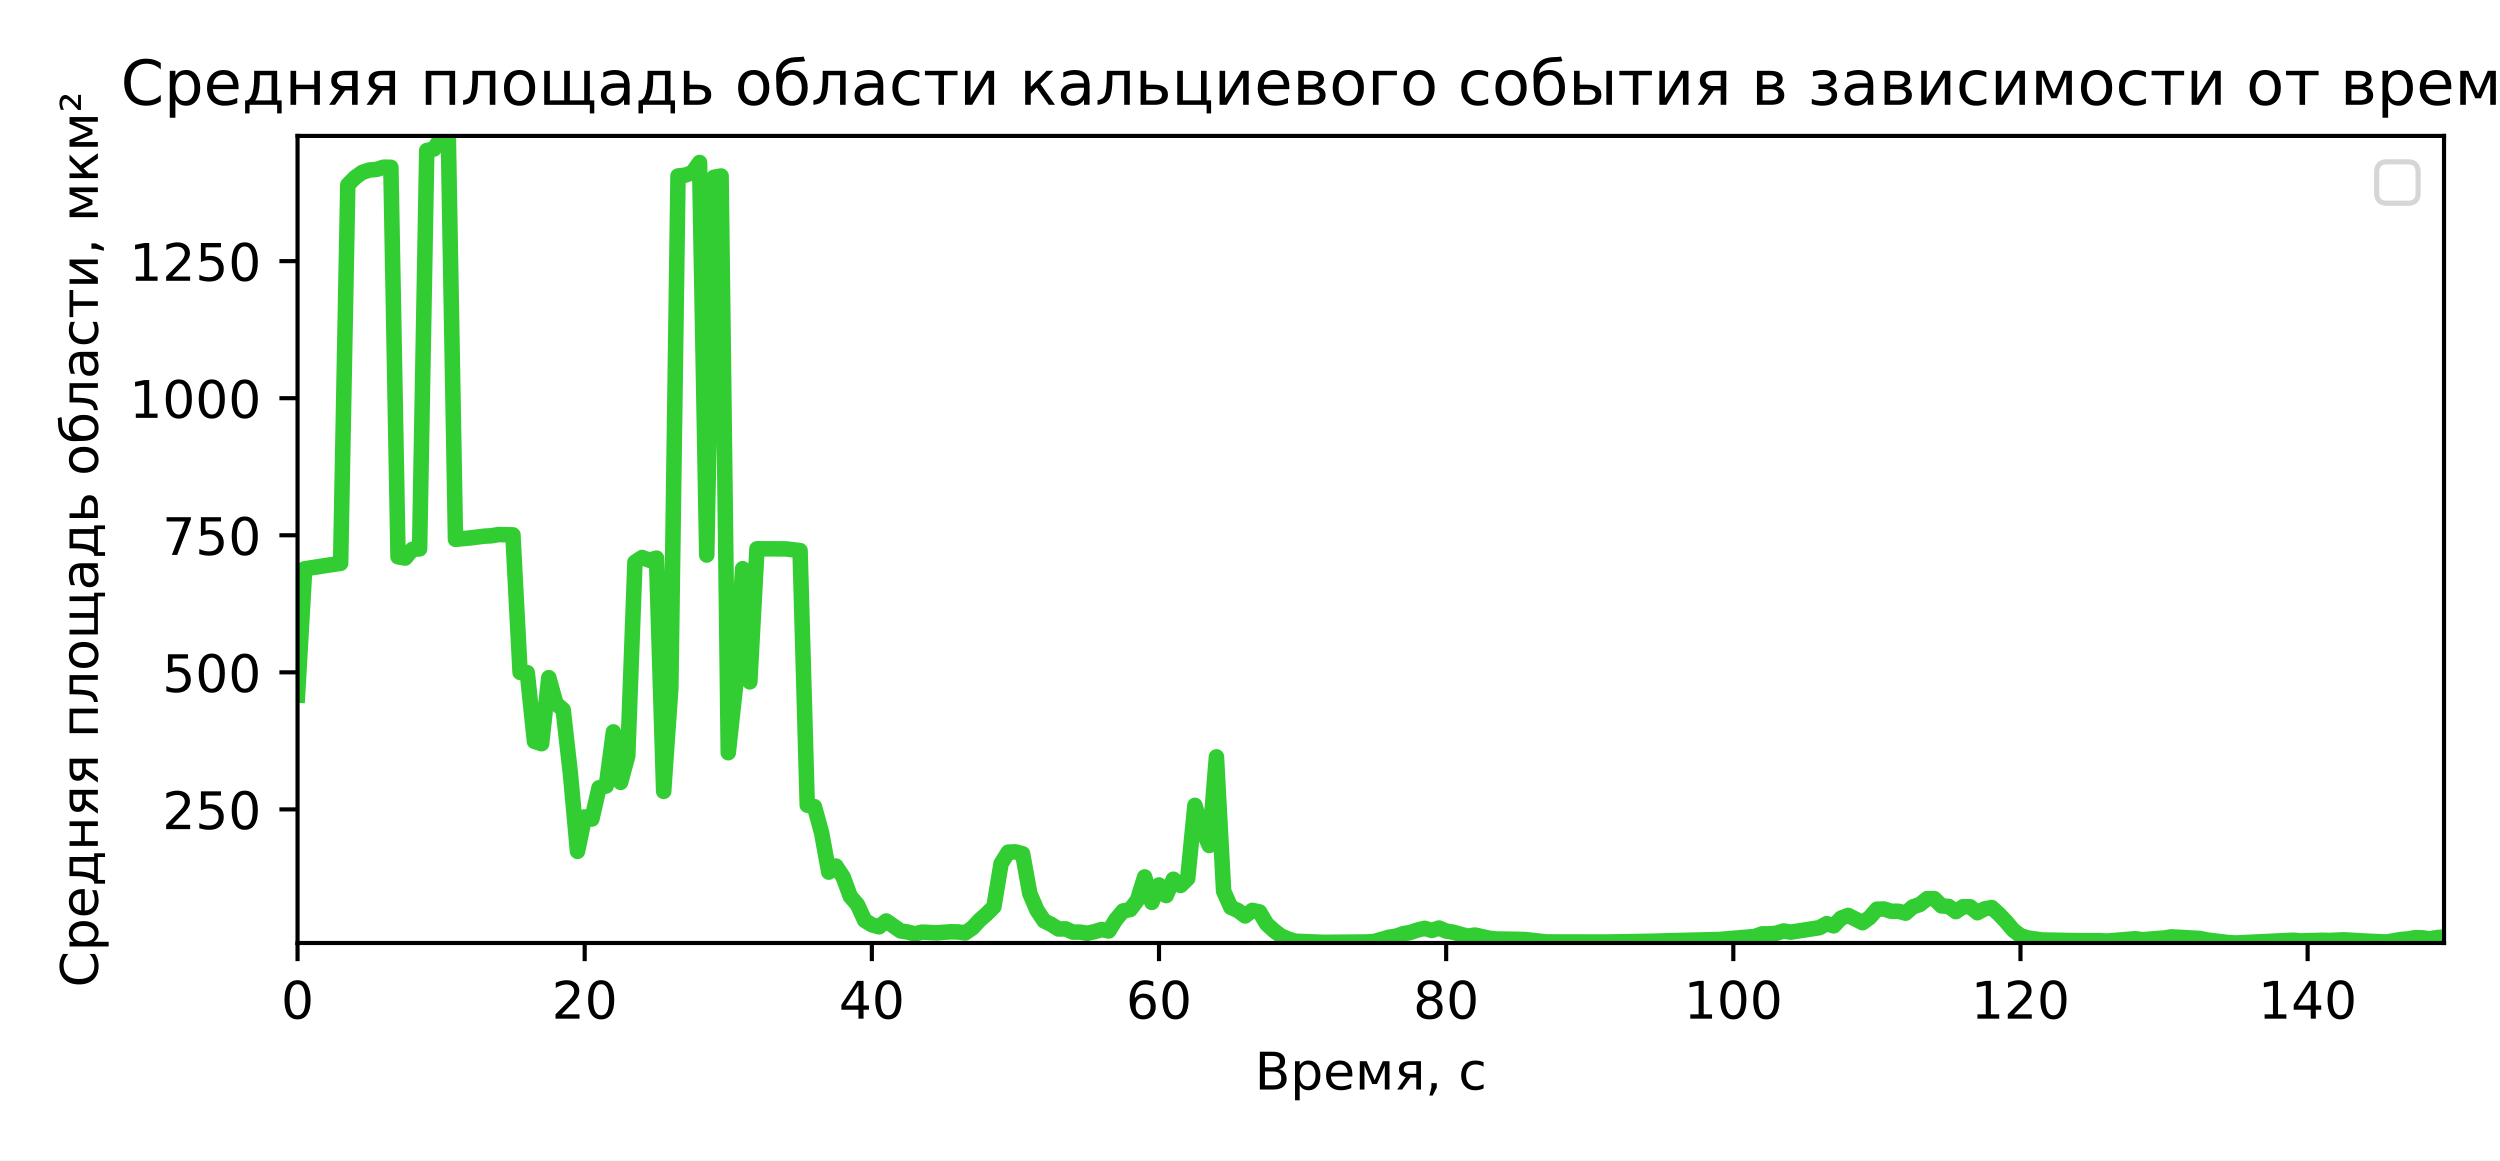
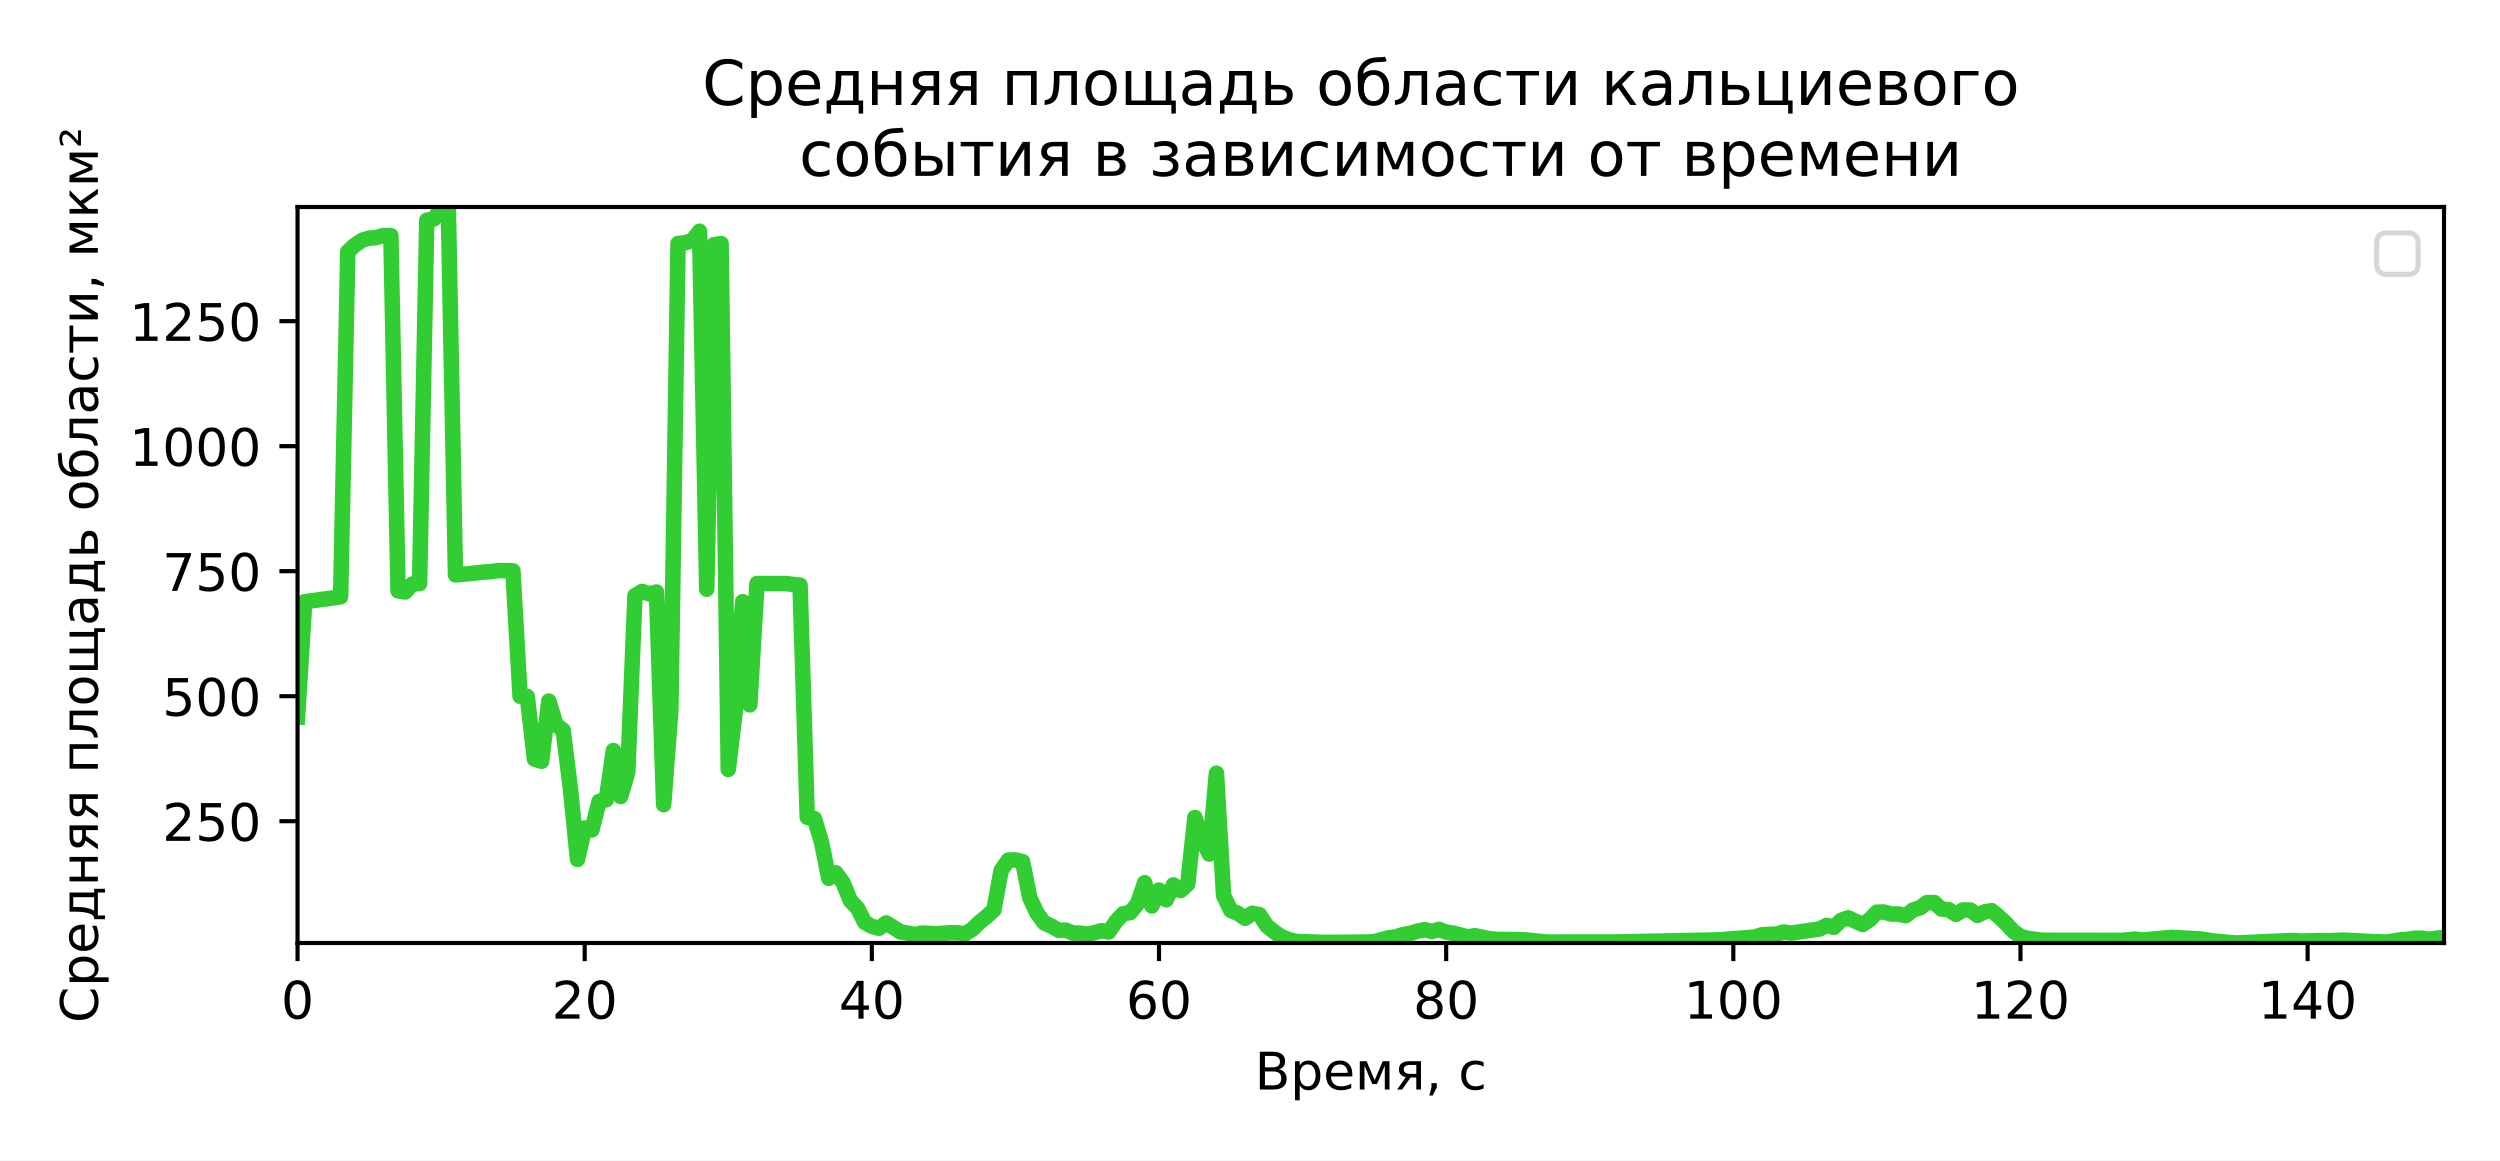
<svg xmlns="http://www.w3.org/2000/svg" xmlns:xlink="http://www.w3.org/1999/xlink" width="482.4pt" height="223.92pt" viewBox="0 0 482.4 223.92" version="1.1">
  <defs>
    <style type="text/css">*{stroke-linejoin: round; stroke-linecap: butt}</style>
  </defs>
  <g id="figure_1">
    <g id="patch_1">
      <path d="M 0 223.92  L 482.4 223.92  L 482.4 0  L 0 0  z " style="fill: #ffffff" />
    </g>
    <g id="axes_1">
      <g id="patch_2">
-         <path d="M 57.414 181.96  L 471.6 181.96  L 471.6 26.227  L 57.414 26.227  z " style="fill: #ffffff" />
+         <path d="M 57.414 181.96  L 471.6 181.96  L 471.6 39.941  L 57.414 39.941  z " style="fill: #ffffff" />
      </g>
      <g id="matplotlib.axis_1">
        <g id="xtick_1">
          <g id="line2d_1">
            <defs>
-               <path id="m99c04b14c7" d="M 0 0  L 0 3.5  " style="stroke: #000000; stroke-width: 0.8" />
+               <path id="mf95f8e3cb5" d="M 0 0  L 0 3.5  " style="stroke: #000000; stroke-width: 0.8" />
            </defs>
            <g>
-               <use xlink:href="#m99c04b14c7" x="57.414" y="181.96" style="stroke: #000000; stroke-width: 0.8" />
+               <use xlink:href="#mf95f8e3cb5" x="57.414" y="181.96" style="stroke: #000000; stroke-width: 0.8" />
            </g>
          </g>
          <g id="text_1">
            <g transform="translate(54.2325 196.5584) scale(0.1 -0.1)">
              <defs>
                <path id="DejaVuSans-30" d="M 2034 4250  Q 1547 4250 1301 3770  Q 1056 3291 1056 2328  Q 1056 1369 1301 889  Q 1547 409 2034 409  Q 2525 409 2770 889  Q 3016 1369 3016 2328  Q 3016 3291 2770 3770  Q 2525 4250 2034 4250  z M 2034 4750  Q 2819 4750 3233 4129  Q 3647 3509 3647 2328  Q 3647 1150 3233 529  Q 2819 -91 2034 -91  Q 1250 -91 836 529  Q 422 1150 422 2328  Q 422 3509 836 4129  Q 1250 4750 2034 4750  z " transform="scale(0.015625)" />
              </defs>
              <use xlink:href="#DejaVuSans-30" />
            </g>
          </g>
        </g>
        <g id="xtick_2">
          <g id="line2d_2">
            <g>
-               <use xlink:href="#m99c04b14c7" x="112.823" y="181.96" style="stroke: #000000; stroke-width: 0.8" />
+               <use xlink:href="#mf95f8e3cb5" x="112.823" y="181.96" style="stroke: #000000; stroke-width: 0.8" />
            </g>
          </g>
          <g id="text_2">
            <g transform="translate(106.4608 196.5584) scale(0.1 -0.1)">
              <defs>
                <path id="DejaVuSans-32" d="M 1228 531  L 3431 531  L 3431 0  L 469 0  L 469 531  Q 828 903 1448 1529  Q 2069 2156 2228 2338  Q 2531 2678 2651 2914  Q 2772 3150 2772 3378  Q 2772 3750 2511 3984  Q 2250 4219 1831 4219  Q 1534 4219 1204 4116  Q 875 4013 500 3803  L 500 4441  Q 881 4594 1212 4672  Q 1544 4750 1819 4750  Q 2544 4750 2975 4387  Q 3406 4025 3406 3419  Q 3406 3131 3298 2873  Q 3191 2616 2906 2266  Q 2828 2175 2409 1742  Q 1991 1309 1228 531  z " transform="scale(0.015625)" />
              </defs>
              <use xlink:href="#DejaVuSans-32" />
              <use xlink:href="#DejaVuSans-30" x="63.623" />
            </g>
          </g>
        </g>
        <g id="xtick_3">
          <g id="line2d_3">
            <g>
-               <use xlink:href="#m99c04b14c7" x="168.233" y="181.96" style="stroke: #000000; stroke-width: 0.8" />
+               <use xlink:href="#mf95f8e3cb5" x="168.233" y="181.96" style="stroke: #000000; stroke-width: 0.8" />
            </g>
          </g>
          <g id="text_3">
            <g transform="translate(161.8703 196.5584) scale(0.1 -0.1)">
              <defs>
                <path id="DejaVuSans-34" d="M 2419 4116  L 825 1625  L 2419 1625  L 2419 4116  z M 2253 4666  L 3047 4666  L 3047 1625  L 3713 1625  L 3713 1100  L 3047 1100  L 3047 0  L 2419 0  L 2419 1100  L 313 1100  L 313 1709  L 2253 4666  z " transform="scale(0.015625)" />
              </defs>
              <use xlink:href="#DejaVuSans-34" />
              <use xlink:href="#DejaVuSans-30" x="63.623" />
            </g>
          </g>
        </g>
        <g id="xtick_4">
          <g id="line2d_4">
            <g>
-               <use xlink:href="#m99c04b14c7" x="223.642" y="181.96" style="stroke: #000000; stroke-width: 0.8" />
+               <use xlink:href="#mf95f8e3cb5" x="223.642" y="181.96" style="stroke: #000000; stroke-width: 0.8" />
            </g>
          </g>
          <g id="text_4">
            <g transform="translate(217.2798 196.5584) scale(0.1 -0.1)">
              <defs>
                <path id="DejaVuSans-36" d="M 2113 2584  Q 1688 2584 1439 2293  Q 1191 2003 1191 1497  Q 1191 994 1439 701  Q 1688 409 2113 409  Q 2538 409 2786 701  Q 3034 994 3034 1497  Q 3034 2003 2786 2293  Q 2538 2584 2113 2584  z M 3366 4563  L 3366 3988  Q 3128 4100 2886 4159  Q 2644 4219 2406 4219  Q 1781 4219 1451 3797  Q 1122 3375 1075 2522  Q 1259 2794 1537 2939  Q 1816 3084 2150 3084  Q 2853 3084 3261 2657  Q 3669 2231 3669 1497  Q 3669 778 3244 343  Q 2819 -91 2113 -91  Q 1303 -91 875 529  Q 447 1150 447 2328  Q 447 3434 972 4092  Q 1497 4750 2381 4750  Q 2619 4750 2861 4703  Q 3103 4656 3366 4563  z " transform="scale(0.015625)" />
              </defs>
              <use xlink:href="#DejaVuSans-36" />
              <use xlink:href="#DejaVuSans-30" x="63.623" />
            </g>
          </g>
        </g>
        <g id="xtick_5">
          <g id="line2d_5">
            <g>
-               <use xlink:href="#m99c04b14c7" x="279.052" y="181.96" style="stroke: #000000; stroke-width: 0.8" />
+               <use xlink:href="#mf95f8e3cb5" x="279.052" y="181.96" style="stroke: #000000; stroke-width: 0.8" />
            </g>
          </g>
          <g id="text_5">
            <g transform="translate(272.6894 196.5584) scale(0.1 -0.1)">
              <defs>
                <path id="DejaVuSans-38" d="M 2034 2216  Q 1584 2216 1326 1975  Q 1069 1734 1069 1313  Q 1069 891 1326 650  Q 1584 409 2034 409  Q 2484 409 2743 651  Q 3003 894 3003 1313  Q 3003 1734 2745 1975  Q 2488 2216 2034 2216  z M 1403 2484  Q 997 2584 770 2862  Q 544 3141 544 3541  Q 544 4100 942 4425  Q 1341 4750 2034 4750  Q 2731 4750 3128 4425  Q 3525 4100 3525 3541  Q 3525 3141 3298 2862  Q 3072 2584 2669 2484  Q 3125 2378 3379 2068  Q 3634 1759 3634 1313  Q 3634 634 3220 271  Q 2806 -91 2034 -91  Q 1263 -91 848 271  Q 434 634 434 1313  Q 434 1759 690 2068  Q 947 2378 1403 2484  z M 1172 3481  Q 1172 3119 1398 2916  Q 1625 2713 2034 2713  Q 2441 2713 2670 2916  Q 2900 3119 2900 3481  Q 2900 3844 2670 4047  Q 2441 4250 2034 4250  Q 1625 4250 1398 4047  Q 1172 3844 1172 3481  z " transform="scale(0.015625)" />
              </defs>
              <use xlink:href="#DejaVuSans-38" />
              <use xlink:href="#DejaVuSans-30" x="63.623" />
            </g>
          </g>
        </g>
        <g id="xtick_6">
          <g id="line2d_6">
            <g>
-               <use xlink:href="#m99c04b14c7" x="334.461" y="181.96" style="stroke: #000000; stroke-width: 0.8" />
+               <use xlink:href="#mf95f8e3cb5" x="334.461" y="181.96" style="stroke: #000000; stroke-width: 0.8" />
            </g>
          </g>
          <g id="text_6">
            <g transform="translate(324.9177 196.5584) scale(0.1 -0.1)">
              <defs>
                <path id="DejaVuSans-31" d="M 794 531  L 1825 531  L 1825 4091  L 703 3866  L 703 4441  L 1819 4666  L 2450 4666  L 2450 531  L 3481 531  L 3481 0  L 794 0  L 794 531  z " transform="scale(0.015625)" />
              </defs>
              <use xlink:href="#DejaVuSans-31" />
              <use xlink:href="#DejaVuSans-30" x="63.623" />
              <use xlink:href="#DejaVuSans-30" x="127.246" />
            </g>
          </g>
        </g>
        <g id="xtick_7">
          <g id="line2d_7">
            <g>
-               <use xlink:href="#m99c04b14c7" x="389.871" y="181.96" style="stroke: #000000; stroke-width: 0.8" />
+               <use xlink:href="#mf95f8e3cb5" x="389.871" y="181.96" style="stroke: #000000; stroke-width: 0.8" />
            </g>
          </g>
          <g id="text_7">
            <g transform="translate(380.3272 196.5584) scale(0.1 -0.1)">
              <use xlink:href="#DejaVuSans-31" />
              <use xlink:href="#DejaVuSans-32" x="63.623" />
              <use xlink:href="#DejaVuSans-30" x="127.246" />
            </g>
          </g>
        </g>
        <g id="xtick_8">
          <g id="line2d_8">
            <g>
-               <use xlink:href="#m99c04b14c7" x="445.28" y="181.96" style="stroke: #000000; stroke-width: 0.8" />
+               <use xlink:href="#mf95f8e3cb5" x="445.28" y="181.96" style="stroke: #000000; stroke-width: 0.8" />
            </g>
          </g>
          <g id="text_8">
            <g transform="translate(435.7367 196.5584) scale(0.1 -0.1)">
              <use xlink:href="#DejaVuSans-31" />
              <use xlink:href="#DejaVuSans-34" x="63.623" />
              <use xlink:href="#DejaVuSans-30" x="127.246" />
            </g>
          </g>
        </g>
        <g id="text_9">
          <g transform="translate(242.1186 210.2366) scale(0.1 -0.1)">
            <defs>
              <path id="DejaVuSans-412" d="M 1259 2228  L 1259 519  L 2272 519  Q 2781 519 3026 730  Q 3272 941 3272 1375  Q 3272 1813 3026 2020  Q 2781 2228 2272 2228  L 1259 2228  z M 1259 4147  L 1259 2741  L 2194 2741  Q 2656 2741 2882 2914  Q 3109 3088 3109 3444  Q 3109 3797 2882 3972  Q 2656 4147 2194 4147  L 1259 4147  z M 628 4666  L 2241 4666  Q 2963 4666 3353 4366  Q 3744 4066 3744 3513  Q 3744 3084 3544 2831  Q 3344 2578 2956 2516  Q 3422 2416 3680 2098  Q 3938 1781 3938 1306  Q 3938 681 3513 340  Q 3088 0 2303 0  L 628 0  L 628 4666  z " transform="scale(0.015625)" />
              <path id="DejaVuSans-440" d="M 1159 525  L 1159 -1331  L 581 -1331  L 581 3500  L 1159 3500  L 1159 2969  Q 1341 3281 1617 3432  Q 1894 3584 2278 3584  Q 2916 3584 3314 3078  Q 3713 2572 3713 1747  Q 3713 922 3314 415  Q 2916 -91 2278 -91  Q 1894 -91 1617 61  Q 1341 213 1159 525  z M 3116 1747  Q 3116 2381 2855 2742  Q 2594 3103 2138 3103  Q 1681 3103 1420 2742  Q 1159 2381 1159 1747  Q 1159 1113 1420 752  Q 1681 391 2138 391  Q 2594 391 2855 752  Q 3116 1113 3116 1747  z " transform="scale(0.015625)" />
              <path id="DejaVuSans-435" d="M 3597 1894  L 3597 1613  L 953 1613  Q 991 1019 1311 708  Q 1631 397 2203 397  Q 2534 397 2845 478  Q 3156 559 3463 722  L 3463 178  Q 3153 47 2828 -22  Q 2503 -91 2169 -91  Q 1331 -91 842 396  Q 353 884 353 1716  Q 353 2575 817 3079  Q 1281 3584 2069 3584  Q 2775 3584 3186 3129  Q 3597 2675 3597 1894  z M 3022 2063  Q 3016 2534 2758 2815  Q 2500 3097 2075 3097  Q 1594 3097 1305 2825  Q 1016 2553 972 2059  L 3022 2063  z " transform="scale(0.015625)" />
              <path id="DejaVuSans-43c" d="M 581 3500  L 1422 3500  L 2416 1156  L 3413 3500  L 4247 3500  L 4247 0  L 3669 0  L 3669 2950  L 2703 672  L 2128 672  L 1159 2950  L 1159 0  L 581 0  L 581 3500  z " transform="scale(0.015625)" />
              <path id="DejaVuSans-44f" d="M 1181 2491  Q 1181 2231 1381 2084  Q 1581 1938 1953 1938  L 2728 1938  L 2728 3041  L 1953 3041  Q 1581 3041 1381 2897  Q 1181 2753 1181 2491  z M 363 0  L 1431 1534  Q 1069 1616 828 1830  Q 588 2044 588 2491  Q 588 2997 923 3248  Q 1259 3500 1938 3500  L 3306 3500  L 3306 0  L 2728 0  L 2728 1478  L 2013 1478  L 981 0  L 363 0  z " transform="scale(0.015625)" />
              <path id="DejaVuSans-2c" d="M 750 794  L 1409 794  L 1409 256  L 897 -744  L 494 -744  L 750 256  L 750 794  z " transform="scale(0.015625)" />
              <path id="DejaVuSans-20" transform="scale(0.015625)" />
              <path id="DejaVuSans-63" d="M 3122 3366  L 3122 2828  Q 2878 2963 2633 3030  Q 2388 3097 2138 3097  Q 1578 3097 1268 2742  Q 959 2388 959 1747  Q 959 1106 1268 751  Q 1578 397 2138 397  Q 2388 397 2633 464  Q 2878 531 3122 666  L 3122 134  Q 2881 22 2623 -34  Q 2366 -91 2075 -91  Q 1284 -91 818 406  Q 353 903 353 1747  Q 353 2603 823 3093  Q 1294 3584 2113 3584  Q 2378 3584 2631 3529  Q 2884 3475 3122 3366  z " transform="scale(0.015625)" />
            </defs>
            <use xlink:href="#DejaVuSans-412" />
            <use xlink:href="#DejaVuSans-440" x="68.604" />
            <use xlink:href="#DejaVuSans-435" x="132.08" />
            <use xlink:href="#DejaVuSans-43c" x="193.604" />
            <use xlink:href="#DejaVuSans-44f" x="269.043" />
            <use xlink:href="#DejaVuSans-2c" x="329.199" />
            <use xlink:href="#DejaVuSans-20" x="360.986" />
            <use xlink:href="#DejaVuSans-63" x="392.773" />
          </g>
        </g>
      </g>
      <g id="matplotlib.axis_2">
        <g id="ytick_1">
          <g id="line2d_9">
            <defs>
-               <path id="mdecac4fe45" d="M 0 0  L -3.5 0  " style="stroke: #000000; stroke-width: 0.8" />
+               <path id="me2e46c4b3d" d="M 0 0  L -3.5 0  " style="stroke: #000000; stroke-width: 0.8" />
            </defs>
            <g>
-               <use xlink:href="#mdecac4fe45" x="57.414" y="156.185" style="stroke: #000000; stroke-width: 0.8" />
+               <use xlink:href="#me2e46c4b3d" x="57.414" y="158.454" style="stroke: #000000; stroke-width: 0.8" />
            </g>
          </g>
          <g id="text_10">
-             <g transform="translate(31.32625 159.9839) scale(0.1 -0.1)">
+             <g transform="translate(31.32625 162.2536) scale(0.1 -0.1)">
              <defs>
                <path id="DejaVuSans-35" d="M 691 4666  L 3169 4666  L 3169 4134  L 1269 4134  L 1269 2991  Q 1406 3038 1543 3061  Q 1681 3084 1819 3084  Q 2600 3084 3056 2656  Q 3513 2228 3513 1497  Q 3513 744 3044 326  Q 2575 -91 1722 -91  Q 1428 -91 1123 -41  Q 819 9 494 109  L 494 744  Q 775 591 1075 516  Q 1375 441 1709 441  Q 2250 441 2565 725  Q 2881 1009 2881 1497  Q 2881 1984 2565 2268  Q 2250 2553 1709 2553  Q 1456 2553 1204 2497  Q 953 2441 691 2322  L 691 4666  z " transform="scale(0.015625)" />
              </defs>
              <use xlink:href="#DejaVuSans-32" />
              <use xlink:href="#DejaVuSans-35" x="63.623" />
              <use xlink:href="#DejaVuSans-30" x="127.246" />
            </g>
          </g>
        </g>
        <g id="ytick_2">
          <g id="line2d_10">
            <g>
-               <use xlink:href="#mdecac4fe45" x="57.414" y="129.735" style="stroke: #000000; stroke-width: 0.8" />
+               <use xlink:href="#me2e46c4b3d" x="57.414" y="134.334" style="stroke: #000000; stroke-width: 0.8" />
            </g>
          </g>
          <g id="text_11">
-             <g transform="translate(31.32625 133.5341) scale(0.1 -0.1)">
+             <g transform="translate(31.32625 138.1327) scale(0.1 -0.1)">
              <use xlink:href="#DejaVuSans-35" />
              <use xlink:href="#DejaVuSans-30" x="63.623" />
              <use xlink:href="#DejaVuSans-30" x="127.246" />
            </g>
          </g>
        </g>
        <g id="ytick_3">
          <g id="line2d_11">
            <g>
-               <use xlink:href="#mdecac4fe45" x="57.414" y="103.285" style="stroke: #000000; stroke-width: 0.8" />
+               <use xlink:href="#me2e46c4b3d" x="57.414" y="110.213" style="stroke: #000000; stroke-width: 0.8" />
            </g>
          </g>
          <g id="text_12">
-             <g transform="translate(31.32625 107.0842) scale(0.1 -0.1)">
+             <g transform="translate(31.32625 114.0119) scale(0.1 -0.1)">
              <defs>
                <path id="DejaVuSans-37" d="M 525 4666  L 3525 4666  L 3525 4397  L 1831 0  L 1172 0  L 2766 4134  L 525 4134  L 525 4666  z " transform="scale(0.015625)" />
              </defs>
              <use xlink:href="#DejaVuSans-37" />
              <use xlink:href="#DejaVuSans-35" x="63.623" />
              <use xlink:href="#DejaVuSans-30" x="127.246" />
            </g>
          </g>
        </g>
        <g id="ytick_4">
          <g id="line2d_12">
            <g>
-               <use xlink:href="#mdecac4fe45" x="57.414" y="76.835" style="stroke: #000000; stroke-width: 0.8" />
+               <use xlink:href="#me2e46c4b3d" x="57.414" y="86.092" style="stroke: #000000; stroke-width: 0.8" />
            </g>
          </g>
          <g id="text_13">
-             <g transform="translate(24.96375 80.63433) scale(0.1 -0.1)">
+             <g transform="translate(24.96375 89.89109) scale(0.1 -0.1)">
              <use xlink:href="#DejaVuSans-31" />
              <use xlink:href="#DejaVuSans-30" x="63.623" />
              <use xlink:href="#DejaVuSans-30" x="127.246" />
              <use xlink:href="#DejaVuSans-30" x="190.869" />
            </g>
          </g>
        </g>
        <g id="ytick_5">
          <g id="line2d_13">
            <g>
-               <use xlink:href="#mdecac4fe45" x="57.414" y="50.385" style="stroke: #000000; stroke-width: 0.8" />
+               <use xlink:href="#me2e46c4b3d" x="57.414" y="61.971" style="stroke: #000000; stroke-width: 0.8" />
            </g>
          </g>
          <g id="text_14">
-             <g transform="translate(24.96375 54.18447) scale(0.1 -0.1)">
+             <g transform="translate(24.96375 65.77026) scale(0.1 -0.1)">
              <use xlink:href="#DejaVuSans-31" />
              <use xlink:href="#DejaVuSans-32" x="63.623" />
              <use xlink:href="#DejaVuSans-35" x="127.246" />
              <use xlink:href="#DejaVuSans-30" x="190.869" />
            </g>
          </g>
        </g>
        <g id="text_15">
-           <g transform="translate(18.88406 190.518) rotate(-90) scale(0.1 -0.1)">
+           <g transform="translate(18.88406 197.3745) rotate(-90) scale(0.1 -0.1)">
            <defs>
              <path id="DejaVuSans-421" d="M 4122 4306  L 4122 3641  Q 3803 3938 3442 4084  Q 3081 4231 2675 4231  Q 1875 4231 1450 3742  Q 1025 3253 1025 2328  Q 1025 1406 1450 917  Q 1875 428 2675 428  Q 3081 428 3442 575  Q 3803 722 4122 1019  L 4122 359  Q 3791 134 3420 21  Q 3050 -91 2638 -91  Q 1578 -91 968 557  Q 359 1206 359 2328  Q 359 3453 968 4101  Q 1578 4750 2638 4750  Q 3056 4750 3426 4639  Q 3797 4528 4122 4306  z " transform="scale(0.015625)" />
              <path id="DejaVuSans-434" d="M 1384 459  L 3053 459  L 3053 3041  L 1844 3041  L 1844 2603  Q 1844 1316 1475 628  L 1384 459  z M 550 459  Q 834 584 959 850  Q 1266 1509 1266 2838  L 1266 3500  L 3631 3500  L 3631 459  L 4091 459  L 4091 -884  L 3631 -884  L 3631 0  L 794 0  L 794 -884  L 334 -884  L 334 459  L 550 459  z " transform="scale(0.015625)" />
              <path id="DejaVuSans-43d" d="M 581 3500  L 1159 3500  L 1159 2072  L 3025 2072  L 3025 3500  L 3603 3500  L 3603 0  L 3025 0  L 3025 1613  L 1159 1613  L 1159 0  L 581 0  L 581 3500  z " transform="scale(0.015625)" />
              <path id="DejaVuSans-43f" d="M 3603 3500  L 3603 0  L 3025 0  L 3025 3041  L 1159 3041  L 1159 0  L 581 0  L 581 3500  L 3603 3500  z " transform="scale(0.015625)" />
              <path id="DejaVuSans-43b" d="M 238 0  L 238 478  Q 806 566 981 959  Q 1194 1513 1194 2928  L 1194 3500  L 3559 3500  L 3559 0  L 2984 0  L 2984 3041  L 1769 3041  L 1769 2694  Q 1769 1344 1494 738  Q 1200 91 238 0  z " transform="scale(0.015625)" />
              <path id="DejaVuSans-43e" d="M 1959 3097  Q 1497 3097 1228 2736  Q 959 2375 959 1747  Q 959 1119 1226 758  Q 1494 397 1959 397  Q 2419 397 2687 759  Q 2956 1122 2956 1747  Q 2956 2369 2687 2733  Q 2419 3097 1959 3097  z M 1959 3584  Q 2709 3584 3137 3096  Q 3566 2609 3566 1747  Q 3566 888 3137 398  Q 2709 -91 1959 -91  Q 1206 -91 779 398  Q 353 888 353 1747  Q 353 2609 779 3096  Q 1206 3584 1959 3584  z " transform="scale(0.015625)" />
              <path id="DejaVuSans-449" d="M 5275 0  L 581 0  L 581 3500  L 1159 3500  L 1159 459  L 2638 459  L 2638 3500  L 3216 3500  L 3216 459  L 4697 459  L 4697 3500  L 5275 3500  L 5275 459  L 5734 459  L 5734 -884  L 5275 -884  L 5275 0  z " transform="scale(0.015625)" />
              <path id="DejaVuSans-430" d="M 2194 1759  Q 1497 1759 1228 1600  Q 959 1441 959 1056  Q 959 750 1161 570  Q 1363 391 1709 391  Q 2188 391 2477 730  Q 2766 1069 2766 1631  L 2766 1759  L 2194 1759  z M 3341 1997  L 3341 0  L 2766 0  L 2766 531  Q 2569 213 2275 61  Q 1981 -91 1556 -91  Q 1019 -91 701 211  Q 384 513 384 1019  Q 384 1609 779 1909  Q 1175 2209 1959 2209  L 2766 2209  L 2766 2266  Q 2766 2663 2505 2880  Q 2244 3097 1772 3097  Q 1472 3097 1187 3025  Q 903 2953 641 2809  L 641 3341  Q 956 3463 1253 3523  Q 1550 3584 1831 3584  Q 2591 3584 2966 3190  Q 3341 2797 3341 1997  z " transform="scale(0.015625)" />
              <path id="DejaVuSans-44c" d="M 2781 1038  Q 2781 1319 2576 1466  Q 2372 1613 1978 1613  L 1159 1613  L 1159 459  L 1978 459  Q 2372 459 2576 607  Q 2781 756 2781 1038  z M 581 3500  L 1159 3500  L 1159 2072  L 2003 2072  Q 2672 2072 3033 1817  Q 3394 1563 3394 1038  Q 3394 513 3033 256  Q 2672 0 2003 0  L 581 0  L 581 3500  z " transform="scale(0.015625)" />
              <path id="DejaVuSans-431" d="M 1991 3584  Q 2741 3584 3169 3096  Q 3597 2609 3597 1747  Q 3597 888 3169 398  Q 2741 -91 1991 -91  Q 1238 -91 822 384  Q 406 859 384 1747  L 366 2463  Q 350 2834 350 2963  Q 350 3463 531 3831  Q 816 4409 1308 4659  Q 1800 4909 2625 4916  Q 3006 4919 3175 4972  L 3334 4516  Q 3181 4453 3041 4450  L 2259 4397  Q 1866 4369 1628 4231  Q 1006 3866 947 3388  L 925 3213  Q 1331 3584 1991 3584  z M 1991 3097  Q 1528 3097 1259 2736  Q 991 2375 991 1747  Q 991 1119 1258 758  Q 1525 397 1991 397  Q 2450 397 2719 759  Q 2988 1122 2988 1747  Q 2988 2369 2719 2733  Q 2450 3097 1991 3097  z " transform="scale(0.015625)" />
              <path id="DejaVuSans-441" d="M 3122 3366  L 3122 2828  Q 2878 2963 2633 3030  Q 2388 3097 2138 3097  Q 1578 3097 1268 2742  Q 959 2388 959 1747  Q 959 1106 1268 751  Q 1578 397 2138 397  Q 2388 397 2633 464  Q 2878 531 3122 666  L 3122 134  Q 2881 22 2623 -34  Q 2366 -91 2075 -91  Q 1284 -91 818 406  Q 353 903 353 1747  Q 353 2603 823 3093  Q 1294 3584 2113 3584  Q 2378 3584 2631 3529  Q 2884 3475 3122 3366  z " transform="scale(0.015625)" />
              <path id="DejaVuSans-442" d="M 188 3500  L 3541 3500  L 3541 3041  L 2147 3041  L 2147 0  L 1581 0  L 1581 3041  L 188 3041  L 188 3500  z " transform="scale(0.015625)" />
              <path id="DejaVuSans-438" d="M 3578 3500  L 3578 0  L 3006 0  L 3006 2809  L 1319 0  L 581 0  L 581 3500  L 1153 3500  L 1153 697  L 2838 3500  L 3578 3500  z " transform="scale(0.015625)" />
              <path id="DejaVuSans-43a" d="M 581 3500  L 1153 3500  L 1153 1856  L 2775 3500  L 3481 3500  L 2144 2147  L 3653 0  L 3009 0  L 1769 1766  L 1153 1141  L 1153 0  L 581 0  L 581 3500  z " transform="scale(0.015625)" />
              <path id="DejaVuSans-b2" d="M 838 2444  L 2163 2444  L 2163 2088  L 294 2088  L 294 2431  Q 400 2528 597 2703  Q 1672 3656 1672 3950  Q 1672 4156 1509 4282  Q 1347 4409 1081 4409  Q 919 4409 728 4354  Q 538 4300 313 4191  L 313 4575  Q 553 4663 761 4706  Q 969 4750 1147 4750  Q 1600 4750 1872 4544  Q 2144 4338 2144 4000  Q 2144 3566 1109 2678  Q 934 2528 838 2444  z " transform="scale(0.015625)" />
            </defs>
            <use xlink:href="#DejaVuSans-421" />
            <use xlink:href="#DejaVuSans-440" x="69.824" />
            <use xlink:href="#DejaVuSans-435" x="133.301" />
            <use xlink:href="#DejaVuSans-434" x="194.824" />
            <use xlink:href="#DejaVuSans-43d" x="263.965" />
            <use xlink:href="#DejaVuSans-44f" x="329.346" />
            <use xlink:href="#DejaVuSans-44f" x="389.502" />
            <use xlink:href="#DejaVuSans-20" x="449.658" />
            <use xlink:href="#DejaVuSans-43f" x="481.445" />
            <use xlink:href="#DejaVuSans-43b" x="546.826" />
            <use xlink:href="#DejaVuSans-43e" x="610.742" />
            <use xlink:href="#DejaVuSans-449" x="671.924" />
            <use xlink:href="#DejaVuSans-430" x="766.113" />
            <use xlink:href="#DejaVuSans-434" x="827.393" />
            <use xlink:href="#DejaVuSans-44c" x="896.533" />
            <use xlink:href="#DejaVuSans-20" x="955.469" />
            <use xlink:href="#DejaVuSans-43e" x="987.256" />
            <use xlink:href="#DejaVuSans-431" x="1048.438" />
            <use xlink:href="#DejaVuSans-43b" x="1110.107" />
            <use xlink:href="#DejaVuSans-430" x="1174.023" />
            <use xlink:href="#DejaVuSans-441" x="1235.303" />
            <use xlink:href="#DejaVuSans-442" x="1290.283" />
            <use xlink:href="#DejaVuSans-438" x="1348.535" />
            <use xlink:href="#DejaVuSans-2c" x="1413.525" />
            <use xlink:href="#DejaVuSans-20" x="1445.312" />
            <use xlink:href="#DejaVuSans-43c" x="1477.1" />
            <use xlink:href="#DejaVuSans-43a" x="1552.539" />
            <use xlink:href="#DejaVuSans-43c" x="1612.939" />
            <use xlink:href="#DejaVuSans-b2" x="1688.379" />
          </g>
        </g>
      </g>
      <g id="line2d_14">
-         <path d="M 57.414 134.116  L 58.799 109.756  L 62.955 109.111  L 65.725 108.703  L 67.11 35.677  L 68.496 34.273  L 69.881 33.269  L 71.266 32.811  L 72.651 32.691  L 74.037 32.258  L 75.422 32.284  L 76.807 107.443  L 78.192 107.682  L 79.578 105.994  L 80.963 105.915  L 82.348 29.046  L 83.733 28.758  L 85.119 26.567  L 86.504 26.227  L 87.889 104.067  L 90.659 103.807  L 93.43 103.461  L 94.815 103.38  L 96.2 103.151  L 98.971 103.211  L 100.356 129.744  L 101.741 129.794  L 103.127 143.057  L 104.512 143.502  L 105.897 130.769  L 107.282 135.762  L 108.668 136.95  L 110.053 149.177  L 111.438 164.275  L 112.823 157.635  L 114.209 158.042  L 115.594 152.007  L 116.979 151.651  L 118.364 141.223  L 119.749 150.968  L 121.135 145.865  L 122.52 108.486  L 123.905 107.569  L 125.29 108.098  L 126.676 107.698  L 128.061 152.7  L 129.446 132.748  L 130.831 33.954  L 132.217 33.799  L 133.602 33.303  L 134.987 31.359  L 136.372 107.097  L 137.758 34.206  L 139.143 33.964  L 140.528 145.239  L 141.913 132.577  L 143.299 109.739  L 144.684 131.571  L 146.069 105.895  L 151.61 105.913  L 154.38 106.243  L 155.766 155.358  L 157.151 155.653  L 158.536 160.695  L 159.921 168.282  L 161.307 167.121  L 162.692 169.227  L 164.077 172.981  L 165.462 174.576  L 166.848 177.6  L 168.233 178.456  L 169.618 178.838  L 171.003 177.714  L 173.774 179.63  L 175.159 179.852  L 176.544 180.198  L 177.929 179.857  L 180.7 179.998  L 183.47 179.796  L 184.856 179.821  L 186.241 180.02  L 187.626 179.068  L 189.011 177.572  L 190.397 176.349  L 191.782 174.961  L 193.167 166.637  L 194.552 164.433  L 195.938 164.374  L 197.323 164.743  L 198.708 172.403  L 200.093 175.63  L 201.479 177.706  L 202.864 178.385  L 204.249 179.257  L 205.634 179.235  L 207.019 179.859  L 208.405 179.861  L 209.79 180.082  L 211.175 179.785  L 212.56 179.357  L 213.946 179.638  L 215.331 177.419  L 216.716 175.778  L 218.101 175.505  L 219.487 173.655  L 220.872 169.215  L 222.257 174.13  L 223.642 170.764  L 225.028 172.814  L 226.413 169.661  L 227.798 170.861  L 229.183 169.514  L 230.569 155.408  L 231.954 159.92  L 233.339 163.146  L 234.724 146.046  L 236.109 171.961  L 237.495 175.078  L 238.88 175.699  L 240.265 176.739  L 241.65 175.668  L 243.036 175.964  L 244.421 178.299  L 245.806 179.552  L 247.191 180.604  L 248.577 181.196  L 249.962 181.622  L 255.503 181.833  L 263.814 181.764  L 265.199 181.66  L 267.97 180.862  L 269.355 180.658  L 270.74 180.172  L 272.126 179.936  L 273.511 179.459  L 274.896 179.13  L 276.281 179.534  L 277.667 179.077  L 279.052 179.661  L 280.437 179.888  L 283.208 180.657  L 284.593 180.425  L 287.363 181.046  L 288.749 181.191  L 292.904 181.251  L 294.289 181.298  L 298.445 181.754  L 309.527 181.777  L 312.298 181.738  L 319.224 181.612  L 321.994 181.524  L 331.691 181.289  L 338.617 180.708  L 340.002 180.199  L 341.388 180.196  L 342.773 180.08  L 344.158 179.638  L 345.543 179.87  L 351.084 179.003  L 352.47 178.232  L 353.855 178.651  L 355.24 177.172  L 356.625 176.638  L 359.396 178.043  L 360.781 177.036  L 362.166 175.439  L 363.551 175.404  L 364.937 175.842  L 366.322 175.833  L 367.707 176.201  L 369.092 175  L 370.478 174.519  L 371.863 173.408  L 373.248 173.408  L 374.633 174.8  L 376.019 174.906  L 377.404 175.908  L 378.789 174.968  L 380.174 174.978  L 381.56 176.115  L 382.945 175.371  L 384.33 175.122  L 385.715 176.384  L 387.1 177.844  L 388.486 179.483  L 389.871 180.546  L 391.256 180.979  L 394.027 181.379  L 400.953 181.507  L 403.723 181.524  L 405.109 181.501  L 406.494 181.591  L 412.035 181.138  L 413.42 181.335  L 416.19 181.099  L 417.576 181.016  L 418.961 180.776  L 424.502 181.091  L 425.887 181.387  L 430.043 181.888  L 431.428 181.96  L 442.51 181.427  L 443.895 181.563  L 448.051 181.438  L 449.436 181.48  L 452.207 181.344  L 456.362 181.587  L 460.518 181.77  L 463.289 181.282  L 464.674 181.173  L 466.059 180.938  L 467.444 180.963  L 468.83 181.176  L 470.215 180.919  L 471.6 180.82  L 471.6 180.82  " clip-path="url(#p5f54f3937a)" style="fill: none; stroke: #32cd32; stroke-width: 3; stroke-linecap: square" />
+         <path d="M 57.414 138.329  L 58.799 116.114  L 64.34 115.358  L 65.725 115.154  L 67.11 48.558  L 68.496 47.278  L 69.881 46.362  L 71.266 45.944  L 72.651 45.835  L 74.037 45.44  L 75.422 45.464  L 76.807 114.005  L 78.192 114.223  L 79.578 112.683  L 80.963 112.611  L 82.348 42.511  L 83.733 42.248  L 85.119 40.25  L 86.504 39.941  L 87.889 110.926  L 90.659 110.688  L 93.43 110.373  L 94.815 110.299  L 96.2 110.09  L 98.971 110.145  L 100.356 134.342  L 101.741 134.387  L 103.127 146.483  L 104.512 146.888  L 105.897 135.277  L 107.282 139.83  L 108.668 140.913  L 110.053 152.064  L 111.438 165.832  L 112.823 159.777  L 114.209 160.148  L 115.594 154.645  L 116.979 154.32  L 118.364 144.81  L 119.749 153.697  L 121.135 149.043  L 122.52 114.956  L 123.905 114.12  L 125.29 114.602  L 126.676 114.237  L 128.061 155.276  L 129.446 137.082  L 130.831 46.987  L 132.217 46.846  L 133.602 46.393  L 134.987 44.62  L 136.372 113.689  L 137.758 47.217  L 139.143 46.996  L 140.528 148.473  L 141.913 136.925  L 143.299 116.099  L 144.684 136.008  L 146.069 112.593  L 151.61 112.609  L 154.38 112.91  L 155.766 157.701  L 157.151 157.969  L 158.536 162.568  L 159.921 169.487  L 161.307 168.428  L 162.692 170.348  L 164.077 173.772  L 165.462 175.226  L 166.848 177.984  L 168.233 178.765  L 169.618 179.113  L 171.003 178.087  L 173.774 179.836  L 175.159 180.038  L 176.544 180.353  L 177.929 180.042  L 180.7 180.171  L 183.47 179.986  L 184.856 180.009  L 186.241 180.191  L 187.626 179.322  L 189.011 177.958  L 190.397 176.843  L 191.782 175.577  L 193.167 167.986  L 194.552 165.977  L 195.938 165.922  L 197.323 166.259  L 198.708 173.244  L 200.093 176.187  L 201.479 178.08  L 202.864 178.7  L 204.249 179.495  L 205.634 179.475  L 207.019 180.044  L 208.405 180.046  L 209.79 180.247  L 211.175 179.977  L 212.56 179.587  L 213.946 179.842  L 215.331 177.819  L 216.716 176.322  L 218.101 176.074  L 219.487 174.386  L 220.872 170.337  L 222.257 174.819  L 223.642 171.75  L 225.028 173.62  L 226.413 170.744  L 227.798 171.838  L 229.183 170.61  L 230.569 157.746  L 231.954 161.861  L 233.339 164.803  L 234.724 149.208  L 236.109 172.841  L 237.495 175.684  L 238.88 176.25  L 240.265 177.199  L 241.65 176.222  L 243.036 176.492  L 244.421 178.622  L 245.806 179.764  L 247.191 180.723  L 248.577 181.263  L 249.962 181.652  L 255.503 181.844  L 263.814 181.781  L 265.199 181.687  L 267.97 180.959  L 269.355 180.773  L 270.74 180.329  L 272.126 180.114  L 273.511 179.679  L 274.896 179.379  L 276.281 179.748  L 277.667 179.331  L 279.052 179.864  L 280.437 180.071  L 283.208 180.772  L 284.593 180.56  L 287.363 181.127  L 288.749 181.259  L 292.904 181.313  L 294.289 181.356  L 298.445 181.772  L 312.298 181.757  L 321.994 181.562  L 331.691 181.348  L 338.617 180.818  L 340.002 180.354  L 342.773 180.246  L 344.158 179.842  L 345.543 180.054  L 351.084 179.264  L 352.47 178.56  L 353.855 178.942  L 355.24 177.593  L 356.625 177.107  L 359.396 178.388  L 360.781 177.47  L 362.166 176.013  L 363.551 175.982  L 364.937 176.381  L 366.322 176.372  L 367.707 176.708  L 369.092 175.613  L 370.478 175.174  L 371.863 174.161  L 373.248 174.161  L 374.633 175.43  L 376.019 175.527  L 377.404 176.441  L 378.789 175.583  L 380.174 175.593  L 381.56 176.63  L 382.945 175.951  L 384.33 175.725  L 385.715 176.875  L 387.1 178.207  L 388.486 179.701  L 389.871 180.67  L 391.256 181.065  L 394.027 181.43  L 409.264 181.456  L 412.035 181.21  L 413.42 181.39  L 418.961 180.881  L 424.502 181.168  L 427.272 181.594  L 431.428 181.96  L 442.51 181.474  L 443.895 181.598  L 448.051 181.484  L 449.436 181.522  L 452.207 181.398  L 457.748 181.688  L 460.518 181.786  L 463.289 181.342  L 464.674 181.242  L 466.059 181.028  L 467.444 181.051  L 468.83 181.245  L 470.215 181.01  L 471.6 180.92  L 471.6 180.92  " clip-path="url(#pfe79ce890c)" style="fill: none; stroke: #32cd32; stroke-width: 3; stroke-linecap: square" />
      </g>
      <g id="patch_3">
-         <path d="M 57.414 181.96  L 57.414 26.227  " style="fill: none; stroke: #000000; stroke-width: 0.8; stroke-linejoin: miter; stroke-linecap: square" />
+         <path d="M 57.414 181.96  L 57.414 39.941  " style="fill: none; stroke: #000000; stroke-width: 0.8; stroke-linejoin: miter; stroke-linecap: square" />
      </g>
      <g id="patch_4">
-         <path d="M 471.6 181.96  L 471.6 26.227  " style="fill: none; stroke: #000000; stroke-width: 0.8; stroke-linejoin: miter; stroke-linecap: square" />
+         <path d="M 471.6 181.96  L 471.6 39.941  " style="fill: none; stroke: #000000; stroke-width: 0.8; stroke-linejoin: miter; stroke-linecap: square" />
      </g>
      <g id="patch_5">
        <path d="M 57.414 181.96  L 471.6 181.96  " style="fill: none; stroke: #000000; stroke-width: 0.8; stroke-linejoin: miter; stroke-linecap: square" />
      </g>
      <g id="patch_6">
-         <path d="M 57.414 26.227  L 471.6 26.227  " style="fill: none; stroke: #000000; stroke-width: 0.8; stroke-linejoin: miter; stroke-linecap: square" />
+         <path d="M 57.414 39.941  L 471.6 39.941  " style="fill: none; stroke: #000000; stroke-width: 0.8; stroke-linejoin: miter; stroke-linecap: square" />
      </g>
      <g id="text_16">
-         <g transform="translate(23.29188 20.2275) scale(0.12 -0.12)">
+         <g transform="translate(135.5012 20.25787) scale(0.12 -0.12)">
          <defs>
            <path id="DejaVuSans-446" d="M 3603 0  L 581 0  L 581 3500  L 1159 3500  L 1159 459  L 3025 459  L 3025 3500  L 3603 3500  L 3603 459  L 4063 459  L 4063 -884  L 3603 -884  L 3603 0  z " transform="scale(0.015625)" />
            <path id="DejaVuSans-432" d="M 1156 1613  L 1156 459  L 1975 459  Q 2369 459 2575 607  Q 2781 756 2781 1038  Q 2781 1319 2575 1466  Q 2369 1613 1975 1613  L 1156 1613  z M 1156 3041  L 1156 2072  L 1913 2072  Q 2238 2072 2444 2201  Q 2650 2331 2650 2563  Q 2650 2794 2444 2917  Q 2238 3041 1913 3041  L 1156 3041  z M 581 3500  L 1950 3500  Q 2566 3500 2897 3275  Q 3228 3050 3228 2634  Q 3228 2313 3059 2123  Q 2891 1934 2559 1888  Q 2956 1813 3175 1575  Q 3394 1338 3394 981  Q 3394 513 3033 256  Q 2672 0 2003 0  L 581 0  L 581 3500  z " transform="scale(0.015625)" />
            <path id="DejaVuSans-433" d="M 581 0  L 581 3500  L 3050 3500  L 3050 3041  L 1159 3041  L 1159 0  L 581 0  z " transform="scale(0.015625)" />
-             <path id="DejaVuSans-44b" d="M 3907 3500  L 4482 3500  L 4482 0  L 3907 0  L 3907 3500  z M 4195 3584  L 4195 3584  z M 2781 1038  Q 2781 1319 2576 1466  Q 2372 1613 1978 1613  L 1159 1613  L 1159 459  L 1978 459  Q 2372 459 2576 607  Q 2781 756 2781 1038  z M 581 3500  L 1159 3500  L 1159 2072  L 2003 2072  Q 2672 2072 3033 1817  Q 3394 1563 3394 1038  Q 3394 513 3033 256  Q 2672 0 2003 0  L 581 0  L 581 3500  z " transform="scale(0.015625)" />
-             <path id="DejaVuSans-437" d="M 2206 1888  Q 2594 1813 2809 1584  Q 3025 1356 3025 1019  Q 3025 478 2622 193  Q 2219 -91 1475 -91  Q 1225 -91 961 -47  Q 697 -3 416 84  L 416 619  Q 638 503 903 445  Q 1169 388 1459 388  Q 1931 388 2195 563  Q 2459 738 2459 1019  Q 2459 1294 2225 1461  Q 1991 1628 1563 1628  L 1100 1628  L 1100 2103  L 1584 2103  Q 1947 2103 2158 2242  Q 2369 2381 2369 2600  Q 2369 2800 2151 2944  Q 1934 3088 1563 3088  Q 1341 3088 1089 3047  Q 838 3006 534 2916  L 534 3438  Q 841 3513 1106 3550  Q 1372 3588 1609 3588  Q 2222 3588 2576 3342  Q 2931 3097 2931 2656  Q 2931 2366 2743 2164  Q 2556 1963 2206 1888  z " transform="scale(0.015625)" />
          </defs>
          <use xlink:href="#DejaVuSans-421" />
          <use xlink:href="#DejaVuSans-440" x="69.824" />
          <use xlink:href="#DejaVuSans-435" x="133.301" />
          <use xlink:href="#DejaVuSans-434" x="194.824" />
          <use xlink:href="#DejaVuSans-43d" x="263.965" />
          <use xlink:href="#DejaVuSans-44f" x="329.346" />
          <use xlink:href="#DejaVuSans-44f" x="389.502" />
          <use xlink:href="#DejaVuSans-20" x="449.658" />
          <use xlink:href="#DejaVuSans-43f" x="481.445" />
          <use xlink:href="#DejaVuSans-43b" x="546.826" />
          <use xlink:href="#DejaVuSans-43e" x="610.742" />
          <use xlink:href="#DejaVuSans-449" x="671.924" />
          <use xlink:href="#DejaVuSans-430" x="766.113" />
          <use xlink:href="#DejaVuSans-434" x="827.393" />
          <use xlink:href="#DejaVuSans-44c" x="896.533" />
          <use xlink:href="#DejaVuSans-20" x="955.469" />
          <use xlink:href="#DejaVuSans-43e" x="987.256" />
          <use xlink:href="#DejaVuSans-431" x="1048.438" />
          <use xlink:href="#DejaVuSans-43b" x="1110.107" />
          <use xlink:href="#DejaVuSans-430" x="1174.023" />
          <use xlink:href="#DejaVuSans-441" x="1235.303" />
          <use xlink:href="#DejaVuSans-442" x="1290.283" />
          <use xlink:href="#DejaVuSans-438" x="1348.535" />
          <use xlink:href="#DejaVuSans-20" x="1413.525" />
          <use xlink:href="#DejaVuSans-43a" x="1445.312" />
          <use xlink:href="#DejaVuSans-430" x="1505.713" />
          <use xlink:href="#DejaVuSans-43b" x="1566.992" />
          <use xlink:href="#DejaVuSans-44c" x="1630.908" />
          <use xlink:href="#DejaVuSans-446" x="1689.844" />
          <use xlink:href="#DejaVuSans-438" x="1757.91" />
          <use xlink:href="#DejaVuSans-435" x="1822.9" />
          <use xlink:href="#DejaVuSans-432" x="1884.424" />
          <use xlink:href="#DejaVuSans-43e" x="1943.359" />
          <use xlink:href="#DejaVuSans-433" x="2004.541" />
          <use xlink:href="#DejaVuSans-43e" x="2057.08" />
          <use xlink:href="#DejaVuSans-20" x="2118.262" />
-           <use xlink:href="#DejaVuSans-441" x="2150.049" />
-           <use xlink:href="#DejaVuSans-43e" x="2205.029" />
-           <use xlink:href="#DejaVuSans-431" x="2266.211" />
-           <use xlink:href="#DejaVuSans-44b" x="2327.881" />
-           <use xlink:href="#DejaVuSans-442" x="2406.836" />
-           <use xlink:href="#DejaVuSans-438" x="2465.088" />
-           <use xlink:href="#DejaVuSans-44f" x="2530.078" />
-           <use xlink:href="#DejaVuSans-20" x="2590.234" />
-           <use xlink:href="#DejaVuSans-432" x="2622.021" />
-           <use xlink:href="#DejaVuSans-20" x="2680.957" />
-           <use xlink:href="#DejaVuSans-437" x="2712.744" />
-           <use xlink:href="#DejaVuSans-430" x="2765.918" />
-           <use xlink:href="#DejaVuSans-432" x="2827.197" />
-           <use xlink:href="#DejaVuSans-438" x="2886.133" />
-           <use xlink:href="#DejaVuSans-441" x="2951.123" />
-           <use xlink:href="#DejaVuSans-438" x="3006.104" />
-           <use xlink:href="#DejaVuSans-43c" x="3071.094" />
-           <use xlink:href="#DejaVuSans-43e" x="3146.533" />
-           <use xlink:href="#DejaVuSans-441" x="3207.715" />
-           <use xlink:href="#DejaVuSans-442" x="3262.695" />
-           <use xlink:href="#DejaVuSans-438" x="3320.947" />
-           <use xlink:href="#DejaVuSans-20" x="3385.938" />
-           <use xlink:href="#DejaVuSans-43e" x="3417.725" />
-           <use xlink:href="#DejaVuSans-442" x="3478.906" />
-           <use xlink:href="#DejaVuSans-20" x="3537.158" />
-           <use xlink:href="#DejaVuSans-432" x="3568.945" />
-           <use xlink:href="#DejaVuSans-440" x="3627.881" />
-           <use xlink:href="#DejaVuSans-435" x="3691.357" />
-           <use xlink:href="#DejaVuSans-43c" x="3752.881" />
-           <use xlink:href="#DejaVuSans-435" x="3828.32" />
-           <use xlink:href="#DejaVuSans-43d" x="3889.844" />
-           <use xlink:href="#DejaVuSans-438" x="3955.225" />
+         </g>
+         <g transform="translate(150.3906 33.9405) scale(0.12 -0.12)">
+           <defs>
+             <path id="DejaVuSans-44b" d="M 3907 3500  L 4482 3500  L 4482 0  L 3907 0  L 3907 3500  z M 4195 3584  L 4195 3584  z M 2781 1038  Q 2781 1319 2576 1466  Q 2372 1613 1978 1613  L 1159 1613  L 1159 459  L 1978 459  Q 2372 459 2576 607  Q 2781 756 2781 1038  z M 581 3500  L 1159 3500  L 1159 2072  L 2003 2072  Q 2672 2072 3033 1817  Q 3394 1563 3394 1038  Q 3394 513 3033 256  Q 2672 0 2003 0  L 581 0  L 581 3500  z " transform="scale(0.015625)" />
+             <path id="DejaVuSans-437" d="M 2206 1888  Q 2594 1813 2809 1584  Q 3025 1356 3025 1019  Q 3025 478 2622 193  Q 2219 -91 1475 -91  Q 1225 -91 961 -47  Q 697 -3 416 84  L 416 619  Q 638 503 903 445  Q 1169 388 1459 388  Q 1931 388 2195 563  Q 2459 738 2459 1019  Q 2459 1294 2225 1461  Q 1991 1628 1563 1628  L 1100 1628  L 1100 2103  L 1584 2103  Q 1947 2103 2158 2242  Q 2369 2381 2369 2600  Q 2369 2800 2151 2944  Q 1934 3088 1563 3088  Q 1341 3088 1089 3047  Q 838 3006 534 2916  L 534 3438  Q 841 3513 1106 3550  Q 1372 3588 1609 3588  Q 2222 3588 2576 3342  Q 2931 3097 2931 2656  Q 2931 2366 2743 2164  Q 2556 1963 2206 1888  z " transform="scale(0.015625)" />
+           </defs>
+           <use xlink:href="#DejaVuSans-20" />
+           <use xlink:href="#DejaVuSans-441" x="31.787" />
+           <use xlink:href="#DejaVuSans-43e" x="86.768" />
+           <use xlink:href="#DejaVuSans-431" x="147.949" />
+           <use xlink:href="#DejaVuSans-44b" x="209.619" />
+           <use xlink:href="#DejaVuSans-442" x="288.574" />
+           <use xlink:href="#DejaVuSans-438" x="346.826" />
+           <use xlink:href="#DejaVuSans-44f" x="411.816" />
+           <use xlink:href="#DejaVuSans-20" x="471.973" />
+           <use xlink:href="#DejaVuSans-432" x="503.76" />
+           <use xlink:href="#DejaVuSans-20" x="562.695" />
+           <use xlink:href="#DejaVuSans-437" x="594.482" />
+           <use xlink:href="#DejaVuSans-430" x="647.656" />
+           <use xlink:href="#DejaVuSans-432" x="708.936" />
+           <use xlink:href="#DejaVuSans-438" x="767.871" />
+           <use xlink:href="#DejaVuSans-441" x="832.861" />
+           <use xlink:href="#DejaVuSans-438" x="887.842" />
+           <use xlink:href="#DejaVuSans-43c" x="952.832" />
+           <use xlink:href="#DejaVuSans-43e" x="1028.271" />
+           <use xlink:href="#DejaVuSans-441" x="1089.453" />
+           <use xlink:href="#DejaVuSans-442" x="1144.434" />
+           <use xlink:href="#DejaVuSans-438" x="1202.686" />
+           <use xlink:href="#DejaVuSans-20" x="1267.676" />
+           <use xlink:href="#DejaVuSans-43e" x="1299.463" />
+           <use xlink:href="#DejaVuSans-442" x="1360.645" />
+           <use xlink:href="#DejaVuSans-20" x="1418.896" />
+           <use xlink:href="#DejaVuSans-432" x="1450.684" />
+           <use xlink:href="#DejaVuSans-440" x="1509.619" />
+           <use xlink:href="#DejaVuSans-435" x="1573.096" />
+           <use xlink:href="#DejaVuSans-43c" x="1634.619" />
+           <use xlink:href="#DejaVuSans-435" x="1710.059" />
+           <use xlink:href="#DejaVuSans-43d" x="1771.582" />
+           <use xlink:href="#DejaVuSans-438" x="1836.963" />
        </g>
      </g>
      <g id="legend_1">
        <g id="patch_7">
-           <path d="M 460.6 39.227  L 464.6 39.227  Q 466.6 39.227 466.6 37.227  L 466.6 33.227  Q 466.6 31.227 464.6 31.227  L 460.6 31.227  Q 458.6 31.227 458.6 33.227  L 458.6 37.227  Q 458.6 39.227 460.6 39.227  z " style="fill: #ffffff; opacity: 0.8; stroke: #cccccc; stroke-linejoin: miter" />
+           <path d="M 460.6 52.941  L 464.6 52.941  Q 466.6 52.941 466.6 50.941  L 466.6 46.941  Q 466.6 44.941 464.6 44.941  L 460.6 44.941  Q 458.6 44.941 458.6 46.941  L 458.6 50.941  Q 458.6 52.941 460.6 52.941  z " style="fill: #ffffff; opacity: 0.8; stroke: #cccccc; stroke-linejoin: miter" />
        </g>
      </g>
    </g>
  </g>
  <defs>
-     <clipPath id="p5f54f3937a">
-       <rect x="57.414" y="26.227" width="414.186" height="155.732" />
+     <clipPath id="pfe79ce890c">
+       <rect x="57.414" y="39.941" width="414.186" height="142.019" />
    </clipPath>
  </defs>
</svg>
